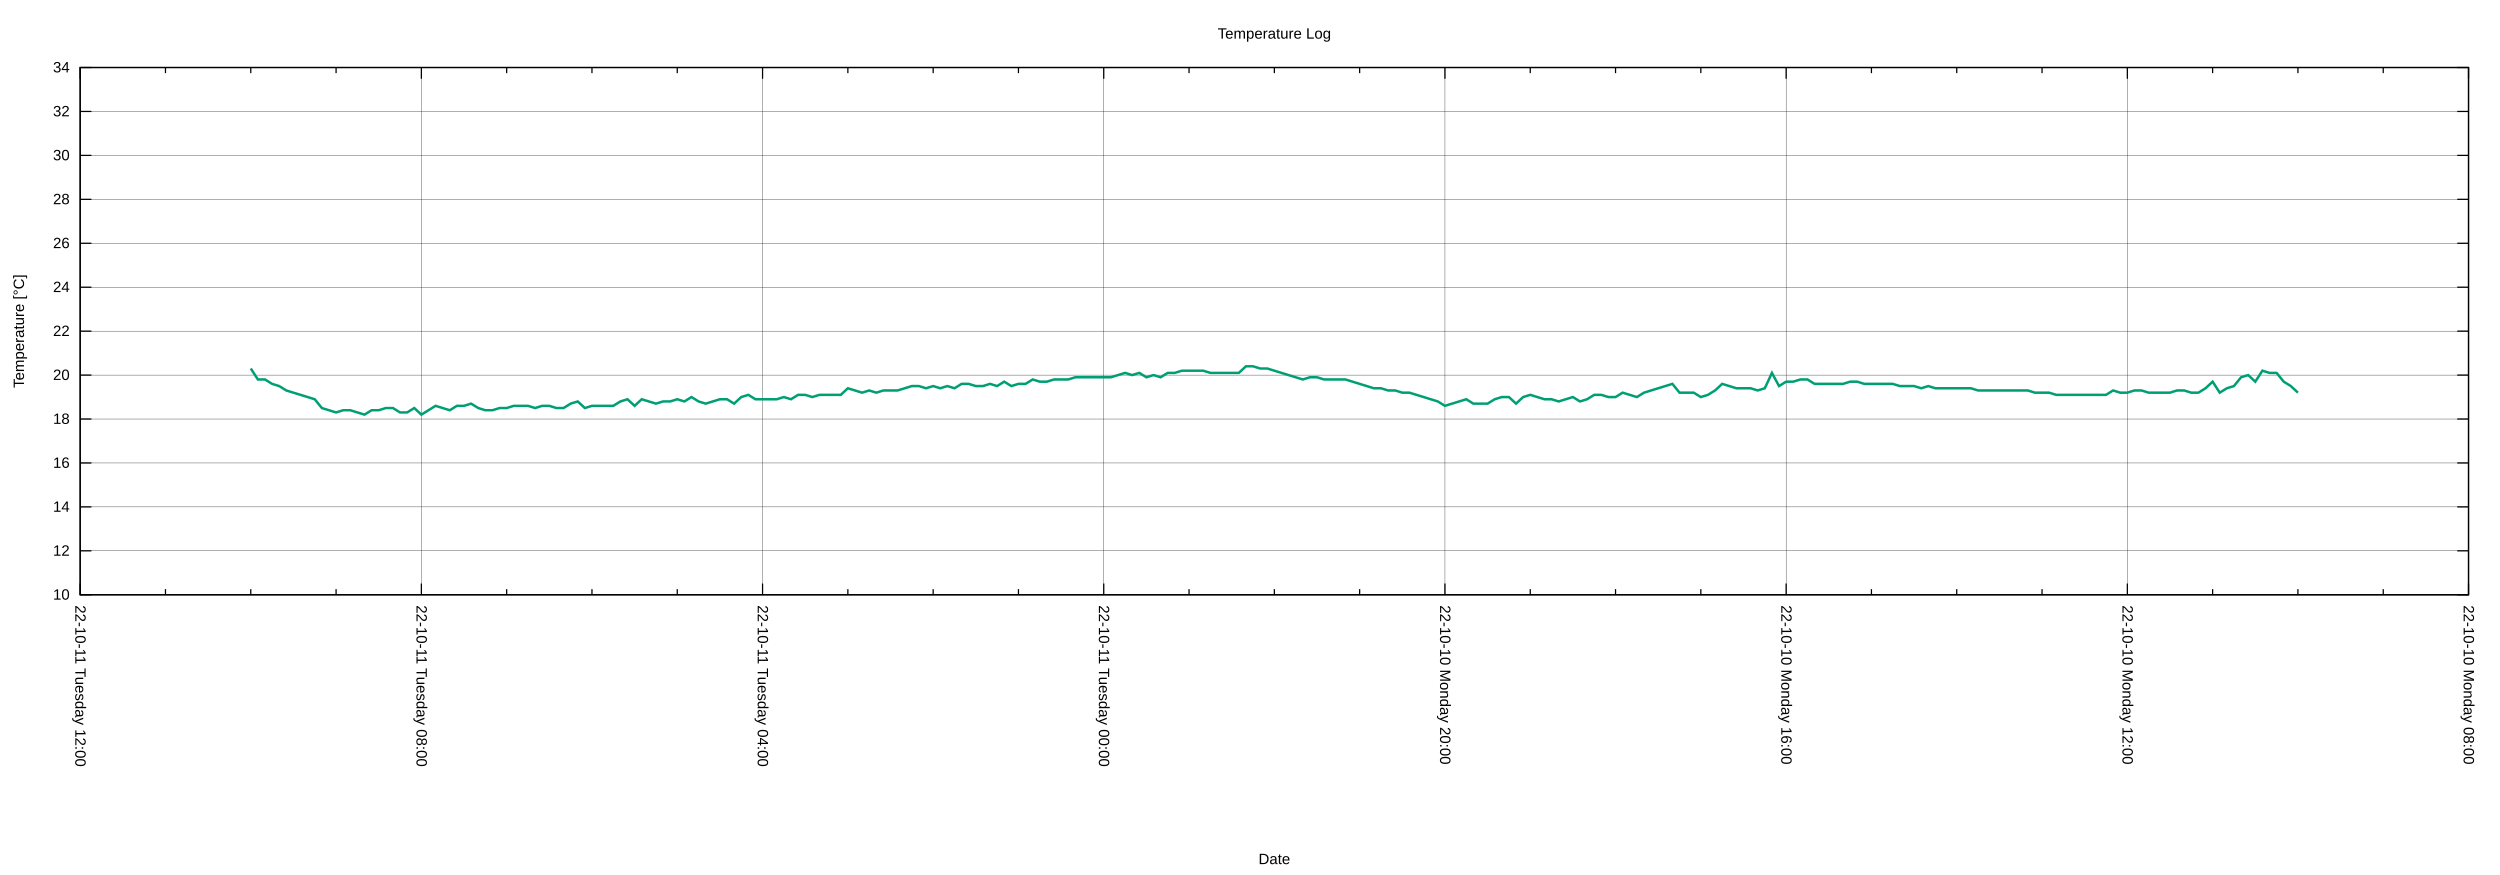
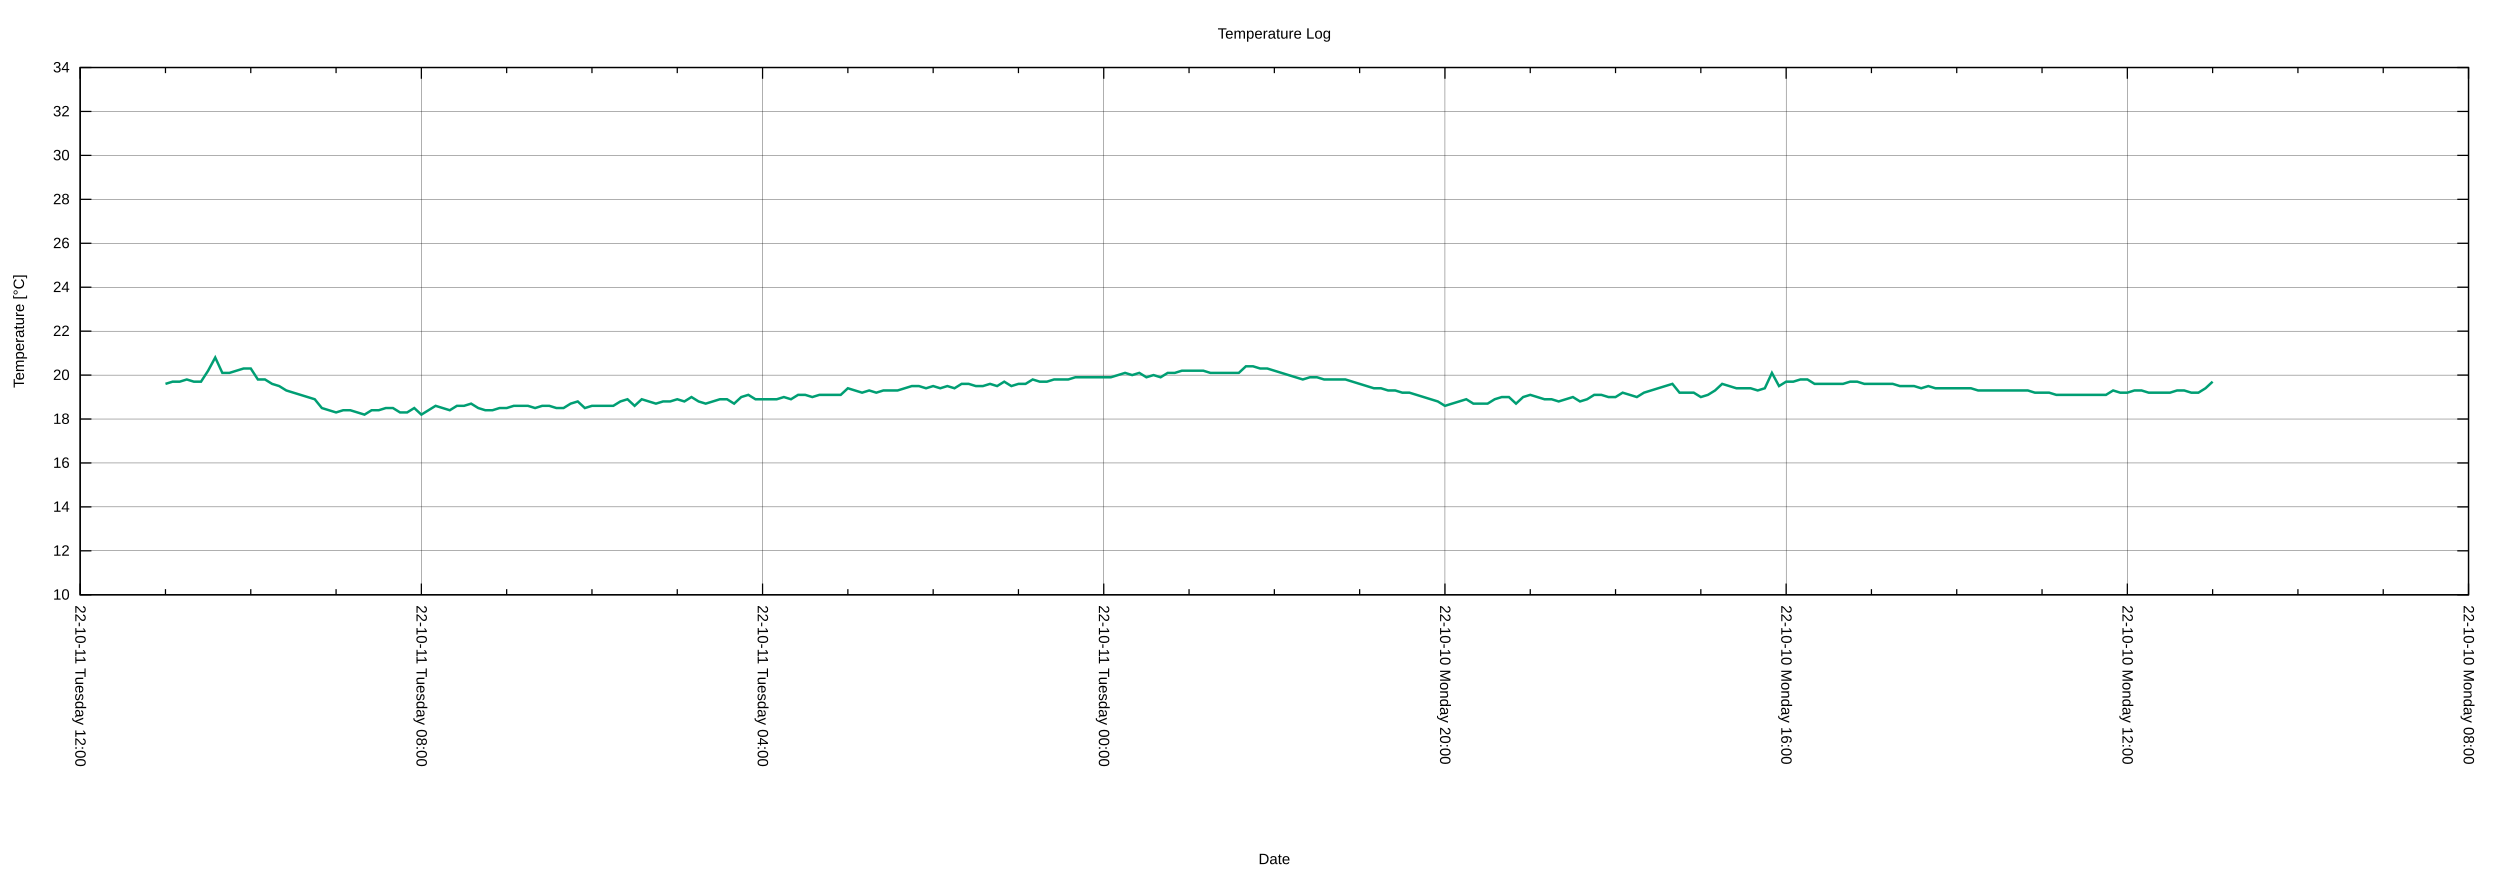
<svg xmlns="http://www.w3.org/2000/svg" xmlns:xlink="http://www.w3.org/1999/xlink" width="2000" height="700" viewBox="0 0 2000 700">
  <g id="gnuplot_canvas">
    <rect x="0" y="0" width="2000" height="700" fill="none" />
    <defs>
      <circle id="gpDot" r="0.5" stroke-width="0.5" stroke="currentColor" />
      <path id="gpPt0" stroke-width="0.222" stroke="currentColor" d="M-1,0 h2 M0,-1 v2" />
      <path id="gpPt1" stroke-width="0.222" stroke="currentColor" d="M-1,-1 L1,1 M1,-1 L-1,1" />
      <path id="gpPt2" stroke-width="0.222" stroke="currentColor" d="M-1,0 L1,0 M0,-1 L0,1 M-1,-1 L1,1 M-1,1 L1,-1" />
      <rect id="gpPt3" stroke-width="0.222" stroke="currentColor" x="-1" y="-1" width="2" height="2" />
      <rect id="gpPt4" stroke-width="0.222" stroke="currentColor" fill="currentColor" x="-1" y="-1" width="2" height="2" />
      <circle id="gpPt5" stroke-width="0.222" stroke="currentColor" cx="0" cy="0" r="1" />
      <use xlink:href="#gpPt5" id="gpPt6" fill="currentColor" stroke="none" />
      <path id="gpPt7" stroke-width="0.222" stroke="currentColor" d="M0,-1.33 L-1.33,0.67 L1.33,0.67 z" />
      <use xlink:href="#gpPt7" id="gpPt8" fill="currentColor" stroke="none" />
      <use xlink:href="#gpPt7" id="gpPt9" stroke="currentColor" transform="rotate(180)" />
      <use xlink:href="#gpPt9" id="gpPt10" fill="currentColor" stroke="none" />
      <use xlink:href="#gpPt3" id="gpPt11" stroke="currentColor" transform="rotate(45)" />
      <use xlink:href="#gpPt11" id="gpPt12" fill="currentColor" stroke="none" />
      <path id="gpPt13" stroke-width="0.222" stroke="currentColor" d="M0,1.330 L1.265,0.411 L0.782,-1.067 L-0.782,-1.076 L-1.265,0.411 z" />
      <use xlink:href="#gpPt13" id="gpPt14" fill="currentColor" stroke="none" />
      <filter id="textbox" filterUnits="objectBoundingBox" x="0" y="0" height="1" width="1">
        <feFlood flood-color="white" flood-opacity="1" result="bgnd" />
        <feComposite in="SourceGraphic" in2="bgnd" operator="atop" />
      </filter>
      <filter id="greybox" filterUnits="objectBoundingBox" x="0" y="0" height="1" width="1">
        <feFlood flood-color="lightgrey" flood-opacity="1" result="grey" />
        <feComposite in="SourceGraphic" in2="grey" operator="atop" />
      </filter>
    </defs>
    <g fill="none" color="white" stroke="currentColor" stroke-width="1.00" stroke-linecap="butt" stroke-linejoin="miter">
</g>
    <g fill="none" color="black" stroke="currentColor" stroke-width="1.00" stroke-linecap="butt" stroke-linejoin="miter">
</g>
    <g fill="none" color="black" stroke="black" stroke-width="0.25" stroke-linecap="butt" stroke-linejoin="miter">
</g>
    <g fill="none" color="black" stroke="currentColor" stroke-width="0.25" stroke-linecap="butt" stroke-linejoin="miter">
      <path stroke="black" class="gridline" d="M64.14,475.82 L1974.82,475.82  " />
    </g>
    <g fill="none" color="black" stroke="black" stroke-width="1.00" stroke-linecap="butt" stroke-linejoin="miter">
</g>
    <g fill="none" color="black" stroke="currentColor" stroke-width="1.00" stroke-linecap="butt" stroke-linejoin="miter">
      <path stroke="black" d="M64.14,475.82 L73.14,475.82 M1974.82,475.82 L1965.82,475.82  " />
      <g transform="translate(55.75,479.72)" stroke="none" fill="black" font-family="Arial" font-size="12.00" text-anchor="end">
        <text>
          <tspan font-family="Arial"> 10</tspan>
        </text>
      </g>
    </g>
    <g fill="none" color="black" stroke="currentColor" stroke-width="1.00" stroke-linecap="butt" stroke-linejoin="miter">
</g>
    <g fill="none" color="black" stroke="black" stroke-width="0.25" stroke-linecap="butt" stroke-linejoin="miter">
</g>
    <g fill="none" color="black" stroke="currentColor" stroke-width="0.25" stroke-linecap="butt" stroke-linejoin="miter">
      <path stroke="black" class="gridline" d="M64.14,440.67 L1974.82,440.67  " />
    </g>
    <g fill="none" color="black" stroke="black" stroke-width="1.00" stroke-linecap="butt" stroke-linejoin="miter">
</g>
    <g fill="none" color="black" stroke="currentColor" stroke-width="1.00" stroke-linecap="butt" stroke-linejoin="miter">
      <path stroke="black" d="M64.14,440.67 L73.14,440.67 M1974.82,440.67 L1965.82,440.67  " />
      <g transform="translate(55.75,444.57)" stroke="none" fill="black" font-family="Arial" font-size="12.00" text-anchor="end">
        <text>
          <tspan font-family="Arial"> 12</tspan>
        </text>
      </g>
    </g>
    <g fill="none" color="black" stroke="currentColor" stroke-width="1.00" stroke-linecap="butt" stroke-linejoin="miter">
</g>
    <g fill="none" color="black" stroke="black" stroke-width="0.25" stroke-linecap="butt" stroke-linejoin="miter">
</g>
    <g fill="none" color="black" stroke="currentColor" stroke-width="0.25" stroke-linecap="butt" stroke-linejoin="miter">
      <path stroke="black" class="gridline" d="M64.14,405.52 L1974.82,405.52  " />
    </g>
    <g fill="none" color="black" stroke="black" stroke-width="1.00" stroke-linecap="butt" stroke-linejoin="miter">
</g>
    <g fill="none" color="black" stroke="currentColor" stroke-width="1.00" stroke-linecap="butt" stroke-linejoin="miter">
      <path stroke="black" d="M64.14,405.52 L73.14,405.52 M1974.82,405.52 L1965.82,405.52  " />
      <g transform="translate(55.75,409.42)" stroke="none" fill="black" font-family="Arial" font-size="12.00" text-anchor="end">
        <text>
          <tspan font-family="Arial"> 14</tspan>
        </text>
      </g>
    </g>
    <g fill="none" color="black" stroke="currentColor" stroke-width="1.00" stroke-linecap="butt" stroke-linejoin="miter">
</g>
    <g fill="none" color="black" stroke="black" stroke-width="0.25" stroke-linecap="butt" stroke-linejoin="miter">
</g>
    <g fill="none" color="black" stroke="currentColor" stroke-width="0.25" stroke-linecap="butt" stroke-linejoin="miter">
      <path stroke="black" class="gridline" d="M64.14,370.37 L1974.82,370.37  " />
    </g>
    <g fill="none" color="black" stroke="black" stroke-width="1.00" stroke-linecap="butt" stroke-linejoin="miter">
</g>
    <g fill="none" color="black" stroke="currentColor" stroke-width="1.00" stroke-linecap="butt" stroke-linejoin="miter">
      <path stroke="black" d="M64.14,370.37 L73.14,370.37 M1974.82,370.37 L1965.82,370.37  " />
      <g transform="translate(55.75,374.27)" stroke="none" fill="black" font-family="Arial" font-size="12.00" text-anchor="end">
        <text>
          <tspan font-family="Arial"> 16</tspan>
        </text>
      </g>
    </g>
    <g fill="none" color="black" stroke="currentColor" stroke-width="1.00" stroke-linecap="butt" stroke-linejoin="miter">
</g>
    <g fill="none" color="black" stroke="black" stroke-width="0.25" stroke-linecap="butt" stroke-linejoin="miter">
</g>
    <g fill="none" color="black" stroke="currentColor" stroke-width="0.25" stroke-linecap="butt" stroke-linejoin="miter">
      <path stroke="black" class="gridline" d="M64.14,335.22 L1974.82,335.22  " />
    </g>
    <g fill="none" color="black" stroke="black" stroke-width="1.00" stroke-linecap="butt" stroke-linejoin="miter">
</g>
    <g fill="none" color="black" stroke="currentColor" stroke-width="1.00" stroke-linecap="butt" stroke-linejoin="miter">
      <path stroke="black" d="M64.14,335.22 L73.14,335.22 M1974.82,335.22 L1965.82,335.22  " />
      <g transform="translate(55.75,339.12)" stroke="none" fill="black" font-family="Arial" font-size="12.00" text-anchor="end">
        <text>
          <tspan font-family="Arial"> 18</tspan>
        </text>
      </g>
    </g>
    <g fill="none" color="black" stroke="currentColor" stroke-width="1.00" stroke-linecap="butt" stroke-linejoin="miter">
</g>
    <g fill="none" color="black" stroke="black" stroke-width="0.25" stroke-linecap="butt" stroke-linejoin="miter">
</g>
    <g fill="none" color="black" stroke="currentColor" stroke-width="0.25" stroke-linecap="butt" stroke-linejoin="miter">
      <path stroke="black" class="gridline" d="M64.14,300.07 L1974.82,300.07  " />
    </g>
    <g fill="none" color="black" stroke="black" stroke-width="1.00" stroke-linecap="butt" stroke-linejoin="miter">
</g>
    <g fill="none" color="black" stroke="currentColor" stroke-width="1.00" stroke-linecap="butt" stroke-linejoin="miter">
      <path stroke="black" d="M64.14,300.07 L73.14,300.07 M1974.82,300.07 L1965.82,300.07  " />
      <g transform="translate(55.75,303.97)" stroke="none" fill="black" font-family="Arial" font-size="12.00" text-anchor="end">
        <text>
          <tspan font-family="Arial"> 20</tspan>
        </text>
      </g>
    </g>
    <g fill="none" color="black" stroke="currentColor" stroke-width="1.00" stroke-linecap="butt" stroke-linejoin="miter">
</g>
    <g fill="none" color="black" stroke="black" stroke-width="0.25" stroke-linecap="butt" stroke-linejoin="miter">
</g>
    <g fill="none" color="black" stroke="currentColor" stroke-width="0.25" stroke-linecap="butt" stroke-linejoin="miter">
      <path stroke="black" class="gridline" d="M64.14,264.91 L1974.82,264.91  " />
    </g>
    <g fill="none" color="black" stroke="black" stroke-width="1.00" stroke-linecap="butt" stroke-linejoin="miter">
</g>
    <g fill="none" color="black" stroke="currentColor" stroke-width="1.00" stroke-linecap="butt" stroke-linejoin="miter">
      <path stroke="black" d="M64.14,264.91 L73.14,264.91 M1974.82,264.91 L1965.82,264.91  " />
      <g transform="translate(55.75,268.81)" stroke="none" fill="black" font-family="Arial" font-size="12.00" text-anchor="end">
        <text>
          <tspan font-family="Arial"> 22</tspan>
        </text>
      </g>
    </g>
    <g fill="none" color="black" stroke="currentColor" stroke-width="1.00" stroke-linecap="butt" stroke-linejoin="miter">
</g>
    <g fill="none" color="black" stroke="black" stroke-width="0.25" stroke-linecap="butt" stroke-linejoin="miter">
</g>
    <g fill="none" color="black" stroke="currentColor" stroke-width="0.25" stroke-linecap="butt" stroke-linejoin="miter">
      <path stroke="black" class="gridline" d="M64.14,229.76 L1974.82,229.76  " />
    </g>
    <g fill="none" color="black" stroke="black" stroke-width="1.00" stroke-linecap="butt" stroke-linejoin="miter">
</g>
    <g fill="none" color="black" stroke="currentColor" stroke-width="1.00" stroke-linecap="butt" stroke-linejoin="miter">
      <path stroke="black" d="M64.14,229.76 L73.14,229.76 M1974.82,229.76 L1965.82,229.76  " />
      <g transform="translate(55.75,233.66)" stroke="none" fill="black" font-family="Arial" font-size="12.00" text-anchor="end">
        <text>
          <tspan font-family="Arial"> 24</tspan>
        </text>
      </g>
    </g>
    <g fill="none" color="black" stroke="currentColor" stroke-width="1.00" stroke-linecap="butt" stroke-linejoin="miter">
</g>
    <g fill="none" color="black" stroke="black" stroke-width="0.25" stroke-linecap="butt" stroke-linejoin="miter">
</g>
    <g fill="none" color="black" stroke="currentColor" stroke-width="0.25" stroke-linecap="butt" stroke-linejoin="miter">
      <path stroke="black" class="gridline" d="M64.14,194.61 L1974.82,194.61  " />
    </g>
    <g fill="none" color="black" stroke="black" stroke-width="1.00" stroke-linecap="butt" stroke-linejoin="miter">
</g>
    <g fill="none" color="black" stroke="currentColor" stroke-width="1.00" stroke-linecap="butt" stroke-linejoin="miter">
      <path stroke="black" d="M64.14,194.61 L73.14,194.61 M1974.82,194.61 L1965.82,194.61  " />
      <g transform="translate(55.75,198.51)" stroke="none" fill="black" font-family="Arial" font-size="12.00" text-anchor="end">
        <text>
          <tspan font-family="Arial"> 26</tspan>
        </text>
      </g>
    </g>
    <g fill="none" color="black" stroke="currentColor" stroke-width="1.00" stroke-linecap="butt" stroke-linejoin="miter">
</g>
    <g fill="none" color="black" stroke="black" stroke-width="0.25" stroke-linecap="butt" stroke-linejoin="miter">
</g>
    <g fill="none" color="black" stroke="currentColor" stroke-width="0.25" stroke-linecap="butt" stroke-linejoin="miter">
      <path stroke="black" class="gridline" d="M64.14,159.46 L1974.82,159.46  " />
    </g>
    <g fill="none" color="black" stroke="black" stroke-width="1.00" stroke-linecap="butt" stroke-linejoin="miter">
</g>
    <g fill="none" color="black" stroke="currentColor" stroke-width="1.00" stroke-linecap="butt" stroke-linejoin="miter">
      <path stroke="black" d="M64.14,159.46 L73.14,159.46 M1974.82,159.46 L1965.82,159.46  " />
      <g transform="translate(55.75,163.36)" stroke="none" fill="black" font-family="Arial" font-size="12.00" text-anchor="end">
        <text>
          <tspan font-family="Arial"> 28</tspan>
        </text>
      </g>
    </g>
    <g fill="none" color="black" stroke="currentColor" stroke-width="1.00" stroke-linecap="butt" stroke-linejoin="miter">
</g>
    <g fill="none" color="black" stroke="black" stroke-width="0.25" stroke-linecap="butt" stroke-linejoin="miter">
</g>
    <g fill="none" color="black" stroke="currentColor" stroke-width="0.25" stroke-linecap="butt" stroke-linejoin="miter">
      <path stroke="black" class="gridline" d="M64.14,124.31 L1974.82,124.31  " />
    </g>
    <g fill="none" color="black" stroke="black" stroke-width="1.00" stroke-linecap="butt" stroke-linejoin="miter">
</g>
    <g fill="none" color="black" stroke="currentColor" stroke-width="1.00" stroke-linecap="butt" stroke-linejoin="miter">
      <path stroke="black" d="M64.14,124.31 L73.14,124.31 M1974.82,124.31 L1965.82,124.31  " />
      <g transform="translate(55.75,128.21)" stroke="none" fill="black" font-family="Arial" font-size="12.00" text-anchor="end">
        <text>
          <tspan font-family="Arial"> 30</tspan>
        </text>
      </g>
    </g>
    <g fill="none" color="black" stroke="currentColor" stroke-width="1.00" stroke-linecap="butt" stroke-linejoin="miter">
</g>
    <g fill="none" color="black" stroke="black" stroke-width="0.25" stroke-linecap="butt" stroke-linejoin="miter">
</g>
    <g fill="none" color="black" stroke="currentColor" stroke-width="0.25" stroke-linecap="butt" stroke-linejoin="miter">
      <path stroke="black" class="gridline" d="M64.14,89.16 L1974.82,89.16  " />
    </g>
    <g fill="none" color="black" stroke="black" stroke-width="1.00" stroke-linecap="butt" stroke-linejoin="miter">
</g>
    <g fill="none" color="black" stroke="currentColor" stroke-width="1.00" stroke-linecap="butt" stroke-linejoin="miter">
      <path stroke="black" d="M64.14,89.16 L73.14,89.16 M1974.82,89.16 L1965.82,89.16  " />
      <g transform="translate(55.75,93.06)" stroke="none" fill="black" font-family="Arial" font-size="12.00" text-anchor="end">
        <text>
          <tspan font-family="Arial"> 32</tspan>
        </text>
      </g>
    </g>
    <g fill="none" color="black" stroke="currentColor" stroke-width="1.00" stroke-linecap="butt" stroke-linejoin="miter">
</g>
    <g fill="none" color="black" stroke="black" stroke-width="0.25" stroke-linecap="butt" stroke-linejoin="miter">
</g>
    <g fill="none" color="black" stroke="currentColor" stroke-width="0.25" stroke-linecap="butt" stroke-linejoin="miter">
      <path stroke="black" class="gridline" d="M64.14,54.01 L1974.82,54.01  " />
    </g>
    <g fill="none" color="black" stroke="black" stroke-width="1.00" stroke-linecap="butt" stroke-linejoin="miter">
</g>
    <g fill="none" color="black" stroke="currentColor" stroke-width="1.00" stroke-linecap="butt" stroke-linejoin="miter">
      <path stroke="black" d="M64.14,54.01 L73.14,54.01 M1974.82,54.01 L1965.82,54.01  " />
      <g transform="translate(55.75,57.91)" stroke="none" fill="black" font-family="Arial" font-size="12.00" text-anchor="end">
        <text>
          <tspan font-family="Arial"> 34</tspan>
        </text>
      </g>
    </g>
    <g fill="none" color="black" stroke="currentColor" stroke-width="1.00" stroke-linecap="butt" stroke-linejoin="miter">
</g>
    <g fill="none" color="black" stroke="black" stroke-width="0.25" stroke-linecap="butt" stroke-linejoin="miter">
</g>
    <g fill="none" color="black" stroke="currentColor" stroke-width="0.25" stroke-linecap="butt" stroke-linejoin="miter">
      <path stroke="black" class="gridline" d="M1974.82,475.82 L1974.82,54.01  " />
    </g>
    <g fill="none" color="black" stroke="black" stroke-width="1.00" stroke-linecap="butt" stroke-linejoin="miter">
</g>
    <g fill="none" color="black" stroke="currentColor" stroke-width="1.00" stroke-linecap="butt" stroke-linejoin="miter">
      <path stroke="black" d="M1974.82,475.82 L1974.82,466.82 M1974.82,54.01 L1974.82,63.01  " />
      <g transform="translate(1970.92,484.21) rotate(90)" stroke="none" fill="black" font-family="Arial" font-size="12.00" text-anchor="start">
        <text>
          <tspan font-family="Arial">22-10-10 Monday 08:00</tspan>
        </text>
      </g>
    </g>
    <g fill="none" color="black" stroke="currentColor" stroke-width="1.00" stroke-linecap="butt" stroke-linejoin="miter">
      <path stroke="black" d="M1906.58,475.82 L1906.58,471.32 M1906.58,54.01 L1906.58,58.51 M1838.34,475.82 L1838.34,471.32 M1838.34,54.01 L1838.34,58.51   M1770.10,475.82 L1770.10,471.32 M1770.10,54.01 L1770.10,58.51  " />
    </g>
    <g fill="none" color="black" stroke="black" stroke-width="0.25" stroke-linecap="butt" stroke-linejoin="miter">
</g>
    <g fill="none" color="black" stroke="currentColor" stroke-width="0.25" stroke-linecap="butt" stroke-linejoin="miter">
      <path stroke="black" class="gridline" d="M1701.87,475.82 L1701.87,54.01  " />
    </g>
    <g fill="none" color="black" stroke="black" stroke-width="1.00" stroke-linecap="butt" stroke-linejoin="miter">
</g>
    <g fill="none" color="black" stroke="currentColor" stroke-width="1.00" stroke-linecap="butt" stroke-linejoin="miter">
      <path stroke="black" d="M1701.87,475.82 L1701.87,466.82 M1701.87,54.01 L1701.87,63.01  " />
      <g transform="translate(1697.97,484.21) rotate(90)" stroke="none" fill="black" font-family="Arial" font-size="12.00" text-anchor="start">
        <text>
          <tspan font-family="Arial">22-10-10 Monday 12:00</tspan>
        </text>
      </g>
    </g>
    <g fill="none" color="black" stroke="currentColor" stroke-width="1.00" stroke-linecap="butt" stroke-linejoin="miter">
      <path stroke="black" d="M1633.63,475.82 L1633.63,471.32 M1633.63,54.01 L1633.63,58.51 M1565.39,475.82 L1565.39,471.32 M1565.39,54.01 L1565.39,58.51   M1497.15,475.82 L1497.15,471.32 M1497.15,54.01 L1497.15,58.51  " />
    </g>
    <g fill="none" color="black" stroke="black" stroke-width="0.25" stroke-linecap="butt" stroke-linejoin="miter">
</g>
    <g fill="none" color="black" stroke="currentColor" stroke-width="0.25" stroke-linecap="butt" stroke-linejoin="miter">
      <path stroke="black" class="gridline" d="M1428.91,475.82 L1428.91,54.01  " />
    </g>
    <g fill="none" color="black" stroke="black" stroke-width="1.00" stroke-linecap="butt" stroke-linejoin="miter">
</g>
    <g fill="none" color="black" stroke="currentColor" stroke-width="1.00" stroke-linecap="butt" stroke-linejoin="miter">
      <path stroke="black" d="M1428.91,475.82 L1428.91,466.82 M1428.91,54.01 L1428.91,63.01  " />
      <g transform="translate(1425.01,484.21) rotate(90)" stroke="none" fill="black" font-family="Arial" font-size="12.00" text-anchor="start">
        <text>
          <tspan font-family="Arial">22-10-10 Monday 16:00</tspan>
        </text>
      </g>
    </g>
    <g fill="none" color="black" stroke="currentColor" stroke-width="1.00" stroke-linecap="butt" stroke-linejoin="miter">
      <path stroke="black" d="M1360.67,475.82 L1360.67,471.32 M1360.67,54.01 L1360.67,58.51 M1292.43,475.82 L1292.43,471.32 M1292.43,54.01 L1292.43,58.51   M1224.20,475.82 L1224.20,471.32 M1224.20,54.01 L1224.20,58.51  " />
    </g>
    <g fill="none" color="black" stroke="black" stroke-width="0.25" stroke-linecap="butt" stroke-linejoin="miter">
</g>
    <g fill="none" color="black" stroke="currentColor" stroke-width="0.25" stroke-linecap="butt" stroke-linejoin="miter">
      <path stroke="black" class="gridline" d="M1155.96,475.82 L1155.96,54.01  " />
    </g>
    <g fill="none" color="black" stroke="black" stroke-width="1.00" stroke-linecap="butt" stroke-linejoin="miter">
</g>
    <g fill="none" color="black" stroke="currentColor" stroke-width="1.00" stroke-linecap="butt" stroke-linejoin="miter">
      <path stroke="black" d="M1155.96,475.82 L1155.96,466.82 M1155.96,54.01 L1155.96,63.01  " />
      <g transform="translate(1152.06,484.21) rotate(90)" stroke="none" fill="black" font-family="Arial" font-size="12.00" text-anchor="start">
        <text>
          <tspan font-family="Arial">22-10-10 Monday 20:00</tspan>
        </text>
      </g>
    </g>
    <g fill="none" color="black" stroke="currentColor" stroke-width="1.00" stroke-linecap="butt" stroke-linejoin="miter">
      <path stroke="black" d="M1087.72,475.82 L1087.72,471.32 M1087.72,54.01 L1087.72,58.51 M1019.48,475.82 L1019.48,471.32 M1019.48,54.01 L1019.48,58.51   M951.24,475.82 L951.24,471.32 M951.24,54.01 L951.24,58.51  " />
    </g>
    <g fill="none" color="black" stroke="black" stroke-width="0.25" stroke-linecap="butt" stroke-linejoin="miter">
</g>
    <g fill="none" color="black" stroke="currentColor" stroke-width="0.25" stroke-linecap="butt" stroke-linejoin="miter">
      <path stroke="black" class="gridline" d="M883.00,475.82 L883.00,54.01  " />
    </g>
    <g fill="none" color="black" stroke="black" stroke-width="1.00" stroke-linecap="butt" stroke-linejoin="miter">
</g>
    <g fill="none" color="black" stroke="currentColor" stroke-width="1.00" stroke-linecap="butt" stroke-linejoin="miter">
      <path stroke="black" d="M883.00,475.82 L883.00,466.82 M883.00,54.01 L883.00,63.01  " />
      <g transform="translate(879.10,484.21) rotate(90)" stroke="none" fill="black" font-family="Arial" font-size="12.00" text-anchor="start">
        <text>
          <tspan font-family="Arial">22-10-11 Tuesday 00:00</tspan>
        </text>
      </g>
    </g>
    <g fill="none" color="black" stroke="currentColor" stroke-width="1.00" stroke-linecap="butt" stroke-linejoin="miter">
      <path stroke="black" d="M814.76,475.82 L814.76,471.32 M814.76,54.01 L814.76,58.51 M746.53,475.82 L746.53,471.32 M746.53,54.01 L746.53,58.51   M678.29,475.82 L678.29,471.32 M678.29,54.01 L678.29,58.51  " />
    </g>
    <g fill="none" color="black" stroke="black" stroke-width="0.25" stroke-linecap="butt" stroke-linejoin="miter">
</g>
    <g fill="none" color="black" stroke="currentColor" stroke-width="0.25" stroke-linecap="butt" stroke-linejoin="miter">
      <path stroke="black" class="gridline" d="M610.05,475.82 L610.05,54.01  " />
    </g>
    <g fill="none" color="black" stroke="black" stroke-width="1.00" stroke-linecap="butt" stroke-linejoin="miter">
</g>
    <g fill="none" color="black" stroke="currentColor" stroke-width="1.00" stroke-linecap="butt" stroke-linejoin="miter">
      <path stroke="black" d="M610.05,475.82 L610.05,466.82 M610.05,54.01 L610.05,63.01  " />
      <g transform="translate(606.15,484.21) rotate(90)" stroke="none" fill="black" font-family="Arial" font-size="12.00" text-anchor="start">
        <text>
          <tspan font-family="Arial">22-10-11 Tuesday 04:00</tspan>
        </text>
      </g>
    </g>
    <g fill="none" color="black" stroke="currentColor" stroke-width="1.00" stroke-linecap="butt" stroke-linejoin="miter">
      <path stroke="black" d="M541.81,475.82 L541.81,471.32 M541.81,54.01 L541.81,58.51 M473.57,475.82 L473.57,471.32 M473.57,54.01 L473.57,58.51   M405.33,475.82 L405.33,471.32 M405.33,54.01 L405.33,58.51  " />
    </g>
    <g fill="none" color="black" stroke="black" stroke-width="0.25" stroke-linecap="butt" stroke-linejoin="miter">
</g>
    <g fill="none" color="black" stroke="currentColor" stroke-width="0.25" stroke-linecap="butt" stroke-linejoin="miter">
      <path stroke="black" class="gridline" d="M337.09,475.82 L337.09,54.01  " />
    </g>
    <g fill="none" color="black" stroke="black" stroke-width="1.00" stroke-linecap="butt" stroke-linejoin="miter">
</g>
    <g fill="none" color="black" stroke="currentColor" stroke-width="1.00" stroke-linecap="butt" stroke-linejoin="miter">
      <path stroke="black" d="M337.09,475.82 L337.09,466.82 M337.09,54.01 L337.09,63.01  " />
      <g transform="translate(333.19,484.21) rotate(90)" stroke="none" fill="black" font-family="Arial" font-size="12.00" text-anchor="start">
        <text>
          <tspan font-family="Arial">22-10-11 Tuesday 08:00</tspan>
        </text>
      </g>
    </g>
    <g fill="none" color="black" stroke="currentColor" stroke-width="1.00" stroke-linecap="butt" stroke-linejoin="miter">
      <path stroke="black" d="M268.86,475.82 L268.86,471.32 M268.86,54.01 L268.86,58.51 M200.62,475.82 L200.62,471.32 M200.62,54.01 L200.62,58.51   M132.38,475.82 L132.38,471.32 M132.38,54.01 L132.38,58.51  " />
    </g>
    <g fill="none" color="black" stroke="black" stroke-width="0.25" stroke-linecap="butt" stroke-linejoin="miter">
</g>
    <g fill="none" color="black" stroke="currentColor" stroke-width="0.25" stroke-linecap="butt" stroke-linejoin="miter">
      <path stroke="black" class="gridline" d="M64.14,475.82 L64.14,54.01  " />
    </g>
    <g fill="none" color="black" stroke="black" stroke-width="1.00" stroke-linecap="butt" stroke-linejoin="miter">
</g>
    <g fill="none" color="black" stroke="currentColor" stroke-width="1.00" stroke-linecap="butt" stroke-linejoin="miter">
      <path stroke="black" d="M64.14,475.82 L64.14,466.82 M64.14,54.01 L64.14,63.01  " />
      <g transform="translate(60.24,484.21) rotate(90)" stroke="none" fill="black" font-family="Arial" font-size="12.00" text-anchor="start">
        <text>
          <tspan font-family="Arial">22-10-11 Tuesday 12:00</tspan>
        </text>
      </g>
    </g>
    <g fill="none" color="black" stroke="currentColor" stroke-width="1.00" stroke-linecap="butt" stroke-linejoin="miter">
</g>
    <g fill="none" color="black" stroke="currentColor" stroke-width="1.00" stroke-linecap="butt" stroke-linejoin="miter">
      <path stroke="black" d="M64.14,54.01 L64.14,475.82 L1974.82,475.82 L1974.82,54.01 L64.14,54.01 Z  " />
    </g>
    <g fill="none" color="black" stroke="currentColor" stroke-width="1.00" stroke-linecap="butt" stroke-linejoin="miter">
      <g transform="translate(19.18,264.92) rotate(270)" stroke="none" fill="black" font-family="Arial" font-size="12.00" text-anchor="middle">
        <text>
          <tspan font-family="Arial">Temperature [°C]</tspan>
        </text>
      </g>
    </g>
    <g fill="none" color="black" stroke="currentColor" stroke-width="1.00" stroke-linecap="butt" stroke-linejoin="miter">
      <g transform="translate(1019.48,691.30)" stroke="none" fill="black" font-family="Arial" font-size="12.00" text-anchor="middle">
        <text>
          <tspan font-family="Arial">Date</tspan>
        </text>
      </g>
    </g>
    <g fill="none" color="black" stroke="currentColor" stroke-width="1.00" stroke-linecap="butt" stroke-linejoin="miter">
</g>
    <g id="gnuplot_plot_1">
      <g fill="none" color="white" stroke="currentColor" stroke-width="2.00" stroke-linecap="butt" stroke-linejoin="miter">
</g>
      <g fill="none" color="black" stroke="currentColor" stroke-width="2.00" stroke-linecap="butt" stroke-linejoin="miter">
-         <path stroke="rgb(  0, 158, 115)" d="M200.62,294.79 L206.30,303.58 L211.99,303.58 L217.68,307.10 L223.36,308.85 L229.05,312.37 L234.74,314.13 L240.42,315.88   L246.11,317.64 L251.80,319.40 L257.48,326.43 L263.17,328.19 L268.86,329.94 L274.54,328.19 L280.23,328.19 L285.92,329.94   L291.60,331.70 L297.29,328.19 L302.98,328.19 L308.66,326.43 L314.35,326.43 L320.03,329.94 L325.72,329.94 L331.41,326.43   L337.09,331.70 L342.78,328.19 L348.47,324.67 L354.15,326.43 L359.84,328.19 L365.53,324.67 L371.21,324.67 L376.90,322.91   L382.59,326.43 L388.27,328.19 L393.96,328.19 L399.65,326.43 L405.33,326.43 L411.02,324.67 L416.71,324.67 L422.39,324.67   L428.08,326.43 L433.77,324.67 L439.45,324.67 L445.14,326.43 L450.83,326.43 L456.51,322.91 L462.20,321.16 L467.88,326.43   L473.57,324.67 L479.26,324.67 L484.94,324.67 L490.63,324.67 L496.32,321.16 L502.00,319.40 L507.69,324.67 L513.38,319.40   L519.06,321.16 L524.75,322.91 L530.44,321.16 L536.12,321.16 L541.81,319.40 L547.50,321.16 L553.18,317.64 L558.87,321.16   L564.56,322.91 L570.24,321.16 L575.93,319.40 L581.62,319.40 L587.30,322.91 L592.99,317.64 L598.68,315.88 L604.36,319.40   L610.05,319.40 L615.74,319.40 L621.42,319.40 L627.11,317.64 L632.79,319.40 L638.48,315.88 L644.17,315.88 L649.85,317.64   L655.54,315.88 L661.23,315.88 L666.91,315.88 L672.60,315.88 L678.29,310.61 L683.97,312.37 L689.66,314.13 L695.35,312.37   L701.03,314.13 L706.72,312.37 L712.41,312.37 L718.09,312.37 L723.78,310.61 L729.47,308.85 L735.15,308.85 L740.84,310.61   L746.53,308.85 L752.21,310.61 L757.90,308.85 L763.59,310.61 L769.27,307.10 L774.96,307.10 L780.65,308.85 L786.33,308.85   L792.02,307.10 L797.70,308.85 L803.39,305.34 L809.08,308.85 L814.76,307.10 L820.45,307.10 L826.14,303.58 L831.82,305.34   L837.51,305.34 L843.20,303.58 L848.88,303.58 L854.57,303.58 L860.26,301.82 L865.94,301.82 L871.63,301.82 L877.32,301.82   L883.00,301.82 L888.69,301.82 L894.38,300.07 L900.06,298.31 L905.75,300.07 L911.44,298.31 L917.12,301.82 L922.81,300.07   L928.50,301.82 L934.18,298.31 L939.87,298.31 L945.55,296.55 L951.24,296.55 L956.93,296.55 L962.61,296.55 L968.30,298.31   L973.99,298.31 L979.67,298.31 L985.36,298.31 L991.05,298.31 L996.73,293.04 L1002.42,293.04 L1008.11,294.79 L1013.79,294.79   L1019.48,296.55 L1025.17,298.31 L1030.85,300.07 L1036.54,301.82 L1042.23,303.58 L1047.91,301.82 L1053.60,301.82 L1059.29,303.58   L1064.97,303.58 L1070.66,303.58 L1076.35,303.58 L1082.03,305.34 L1087.72,307.10 L1093.41,308.85 L1099.09,310.61 L1104.78,310.61   L1110.46,312.37 L1116.15,312.37 L1121.84,314.13 L1127.52,314.13 L1133.21,315.88 L1138.90,317.64 L1144.58,319.40 L1150.27,321.16   L1155.96,324.67 L1161.64,322.91 L1167.33,321.16 L1173.02,319.40 L1178.70,322.91 L1184.39,322.91 L1190.08,322.91 L1195.76,319.40   L1201.45,317.64 L1207.14,317.64 L1212.82,322.91 L1218.51,317.64 L1224.20,315.88 L1229.88,317.64 L1235.57,319.40 L1241.26,319.40   L1246.94,321.16 L1252.63,319.40 L1258.32,317.64 L1264.00,321.16 L1269.69,319.40 L1275.37,315.88 L1281.06,315.88 L1286.75,317.64   L1292.43,317.64 L1298.12,314.13 L1303.81,315.88 L1309.49,317.64 L1315.18,314.13 L1320.87,312.37 L1326.55,310.61 L1332.24,308.85   L1337.93,307.10 L1343.61,314.13 L1349.30,314.13 L1354.99,314.13 L1360.67,317.64 L1366.36,315.88 L1372.05,312.37 L1377.73,307.10   L1383.42,308.85 L1389.11,310.61 L1394.79,310.61 L1400.48,310.61 L1406.17,312.37 L1411.85,310.61 L1417.54,298.31 L1423.22,308.85   L1428.91,305.34 L1434.60,305.34 L1440.28,303.58 L1445.97,303.58 L1451.66,307.10 L1457.34,307.10 L1463.03,307.10 L1468.72,307.10   L1474.40,307.10 L1480.09,305.34 L1485.78,305.34 L1491.46,307.10 L1497.15,307.10 L1502.84,307.10 L1508.52,307.10 L1514.21,307.10   L1519.90,308.85 L1525.58,308.85 L1531.27,308.85 L1536.96,310.61 L1542.64,308.85 L1548.33,310.61 L1554.02,310.61 L1559.70,310.61   L1565.39,310.61 L1571.08,310.61 L1576.76,310.61 L1582.45,312.37 L1588.13,312.37 L1593.82,312.37 L1599.51,312.37 L1605.19,312.37   L1610.88,312.37 L1616.57,312.37 L1622.25,312.37 L1627.94,314.13 L1633.63,314.13 L1639.31,314.13 L1645.00,315.88 L1650.69,315.88   L1656.37,315.88 L1662.06,315.88 L1667.75,315.88 L1673.43,315.88 L1679.12,315.88 L1684.81,315.88 L1690.49,312.37 L1696.18,314.13   L1701.87,314.13 L1707.55,312.37 L1713.24,312.37 L1718.93,314.13 L1724.61,314.13 L1730.30,314.13 L1735.99,314.13 L1741.67,312.37   L1747.36,312.37 L1753.04,314.13 L1758.73,314.13 L1764.42,310.61 L1770.10,305.34 L1775.79,314.13 L1781.48,310.61 L1787.16,308.85   L1792.85,301.82 L1798.54,300.07 L1804.22,305.34 L1809.91,296.55 L1815.60,298.31 L1821.28,298.31 L1826.97,305.34 L1832.66,308.85   L1838.34,314.13  " />
+         <path stroke="rgb(  0, 158, 115)" d="M132.38,307.10 L138.07,305.34 L143.75,305.34 L149.44,303.58 L155.12,305.34 L160.81,305.34 L166.50,296.55 L172.18,286.01   L177.87,298.31 L183.56,298.31 L189.24,296.55 L194.93,294.79 L200.62,294.79 L206.30,303.58 L211.99,303.58 L217.68,307.10   L223.36,308.85 L229.05,312.37 L234.74,314.13 L240.42,315.88 L246.11,317.64 L251.80,319.40 L257.48,326.43 L263.17,328.19   L268.86,329.94 L274.54,328.19 L280.23,328.19 L285.92,329.94 L291.60,331.70 L297.29,328.19 L302.98,328.19 L308.66,326.43   L314.35,326.43 L320.03,329.94 L325.72,329.94 L331.41,326.43 L337.09,331.70 L342.78,328.19 L348.47,324.67 L354.15,326.43   L359.84,328.19 L365.53,324.67 L371.21,324.67 L376.90,322.91 L382.59,326.43 L388.27,328.19 L393.96,328.19 L399.65,326.43   L405.33,326.43 L411.02,324.67 L416.71,324.67 L422.39,324.67 L428.08,326.43 L433.77,324.67 L439.45,324.67 L445.14,326.43   L450.83,326.43 L456.51,322.91 L462.20,321.16 L467.88,326.43 L473.57,324.67 L479.26,324.67 L484.94,324.67 L490.63,324.67   L496.32,321.16 L502.00,319.40 L507.69,324.67 L513.38,319.40 L519.06,321.16 L524.75,322.91 L530.44,321.16 L536.12,321.16   L541.81,319.40 L547.50,321.16 L553.18,317.64 L558.87,321.16 L564.56,322.91 L570.24,321.16 L575.93,319.40 L581.62,319.40   L587.30,322.91 L592.99,317.64 L598.68,315.88 L604.36,319.40 L610.05,319.40 L615.74,319.40 L621.42,319.40 L627.11,317.64   L632.79,319.40 L638.48,315.88 L644.17,315.88 L649.85,317.64 L655.54,315.88 L661.23,315.88 L666.91,315.88 L672.60,315.88   L678.29,310.61 L683.97,312.37 L689.66,314.13 L695.35,312.37 L701.03,314.13 L706.72,312.37 L712.41,312.37 L718.09,312.37   L723.78,310.61 L729.47,308.85 L735.15,308.85 L740.84,310.61 L746.53,308.85 L752.21,310.61 L757.90,308.85 L763.59,310.61   L769.27,307.10 L774.96,307.10 L780.65,308.85 L786.33,308.85 L792.02,307.10 L797.70,308.85 L803.39,305.34 L809.08,308.85   L814.76,307.10 L820.45,307.10 L826.14,303.58 L831.82,305.34 L837.51,305.34 L843.20,303.58 L848.88,303.58 L854.57,303.58   L860.26,301.82 L865.94,301.82 L871.63,301.82 L877.32,301.82 L883.00,301.82 L888.69,301.82 L894.38,300.07 L900.06,298.31   L905.75,300.07 L911.44,298.31 L917.12,301.82 L922.81,300.07 L928.50,301.82 L934.18,298.31 L939.87,298.31 L945.55,296.55   L951.24,296.55 L956.93,296.55 L962.61,296.55 L968.30,298.31 L973.99,298.31 L979.67,298.31 L985.36,298.31 L991.05,298.31   L996.73,293.04 L1002.42,293.04 L1008.11,294.79 L1013.79,294.79 L1019.48,296.55 L1025.17,298.31 L1030.85,300.07 L1036.54,301.82   L1042.23,303.58 L1047.91,301.82 L1053.60,301.82 L1059.29,303.58 L1064.97,303.58 L1070.66,303.58 L1076.35,303.58 L1082.03,305.34   L1087.72,307.10 L1093.41,308.85 L1099.09,310.61 L1104.78,310.61 L1110.46,312.37 L1116.15,312.37 L1121.84,314.13 L1127.52,314.13   L1133.21,315.88 L1138.90,317.64 L1144.58,319.40 L1150.27,321.16 L1155.96,324.67 L1161.64,322.91 L1167.33,321.16 L1173.02,319.40   L1178.70,322.91 L1184.39,322.91 L1190.08,322.91 L1195.76,319.40 L1201.45,317.64 L1207.14,317.64 L1212.82,322.91 L1218.51,317.64   L1224.20,315.88 L1229.88,317.64 L1235.57,319.40 L1241.26,319.40 L1246.94,321.16 L1252.63,319.40 L1258.32,317.64 L1264.00,321.16   L1269.69,319.40 L1275.37,315.88 L1281.06,315.88 L1286.75,317.64 L1292.43,317.64 L1298.12,314.13 L1303.81,315.88 L1309.49,317.64   L1315.18,314.13 L1320.87,312.37 L1326.55,310.61 L1332.24,308.85 L1337.93,307.10 L1343.61,314.13 L1349.30,314.13 L1354.99,314.13   L1360.67,317.64 L1366.36,315.88 L1372.05,312.37 L1377.73,307.10 L1383.42,308.85 L1389.11,310.61 L1394.79,310.61 L1400.48,310.61   L1406.17,312.37 L1411.85,310.61 L1417.54,298.31 L1423.22,308.85 L1428.91,305.34 L1434.60,305.34 L1440.28,303.58 L1445.97,303.58   L1451.66,307.10 L1457.34,307.10 L1463.03,307.10 L1468.72,307.10 L1474.40,307.10 L1480.09,305.34 L1485.78,305.34 L1491.46,307.10   L1497.15,307.10 L1502.84,307.10 L1508.52,307.10 L1514.21,307.10 L1519.90,308.85 L1525.58,308.85 L1531.27,308.85 L1536.96,310.61   L1542.64,308.85 L1548.33,310.61 L1554.02,310.61 L1559.70,310.61 L1565.39,310.61 L1571.08,310.61 L1576.76,310.61 L1582.45,312.37   L1588.13,312.37 L1593.82,312.37 L1599.51,312.37 L1605.19,312.37 L1610.88,312.37 L1616.57,312.37 L1622.25,312.37 L1627.94,314.13   L1633.63,314.13 L1639.31,314.13 L1645.00,315.88 L1650.69,315.88 L1656.37,315.88 L1662.06,315.88 L1667.75,315.88 L1673.43,315.88   L1679.12,315.88 L1684.81,315.88 L1690.49,312.37 L1696.18,314.13 L1701.87,314.13 L1707.55,312.37 L1713.24,312.37 L1718.93,314.13   L1724.61,314.13 L1730.30,314.13 L1735.99,314.13 L1741.67,312.37 L1747.36,312.37 L1753.04,314.13 L1758.73,314.13 L1764.42,310.61   L1770.10,305.34  " />
      </g>
    </g>
    <g fill="none" color="black" stroke="currentColor" stroke-width="2.00" stroke-linecap="butt" stroke-linejoin="miter">
</g>
    <g fill="none" color="black" stroke="black" stroke-width="1.00" stroke-linecap="butt" stroke-linejoin="miter">
</g>
    <g fill="none" color="black" stroke="currentColor" stroke-width="1.00" stroke-linecap="butt" stroke-linejoin="miter">
      <path stroke="black" d="M64.14,54.01 L64.14,475.82 L1974.82,475.82 L1974.82,54.01 L64.14,54.01 Z  " />
    </g>
    <g fill="none" color="black" stroke="currentColor" stroke-width="1.00" stroke-linecap="butt" stroke-linejoin="miter">
      <g transform="translate(1019.48,30.91)" stroke="none" fill="black" font-family="Arial" font-size="12.00" text-anchor="middle">
        <text>
          <tspan font-family="Arial">Temperature Log</tspan>
        </text>
      </g>
    </g>
    <g fill="none" color="black" stroke="currentColor" stroke-width="1.00" stroke-linecap="butt" stroke-linejoin="miter">
</g>
  </g>
</svg>
